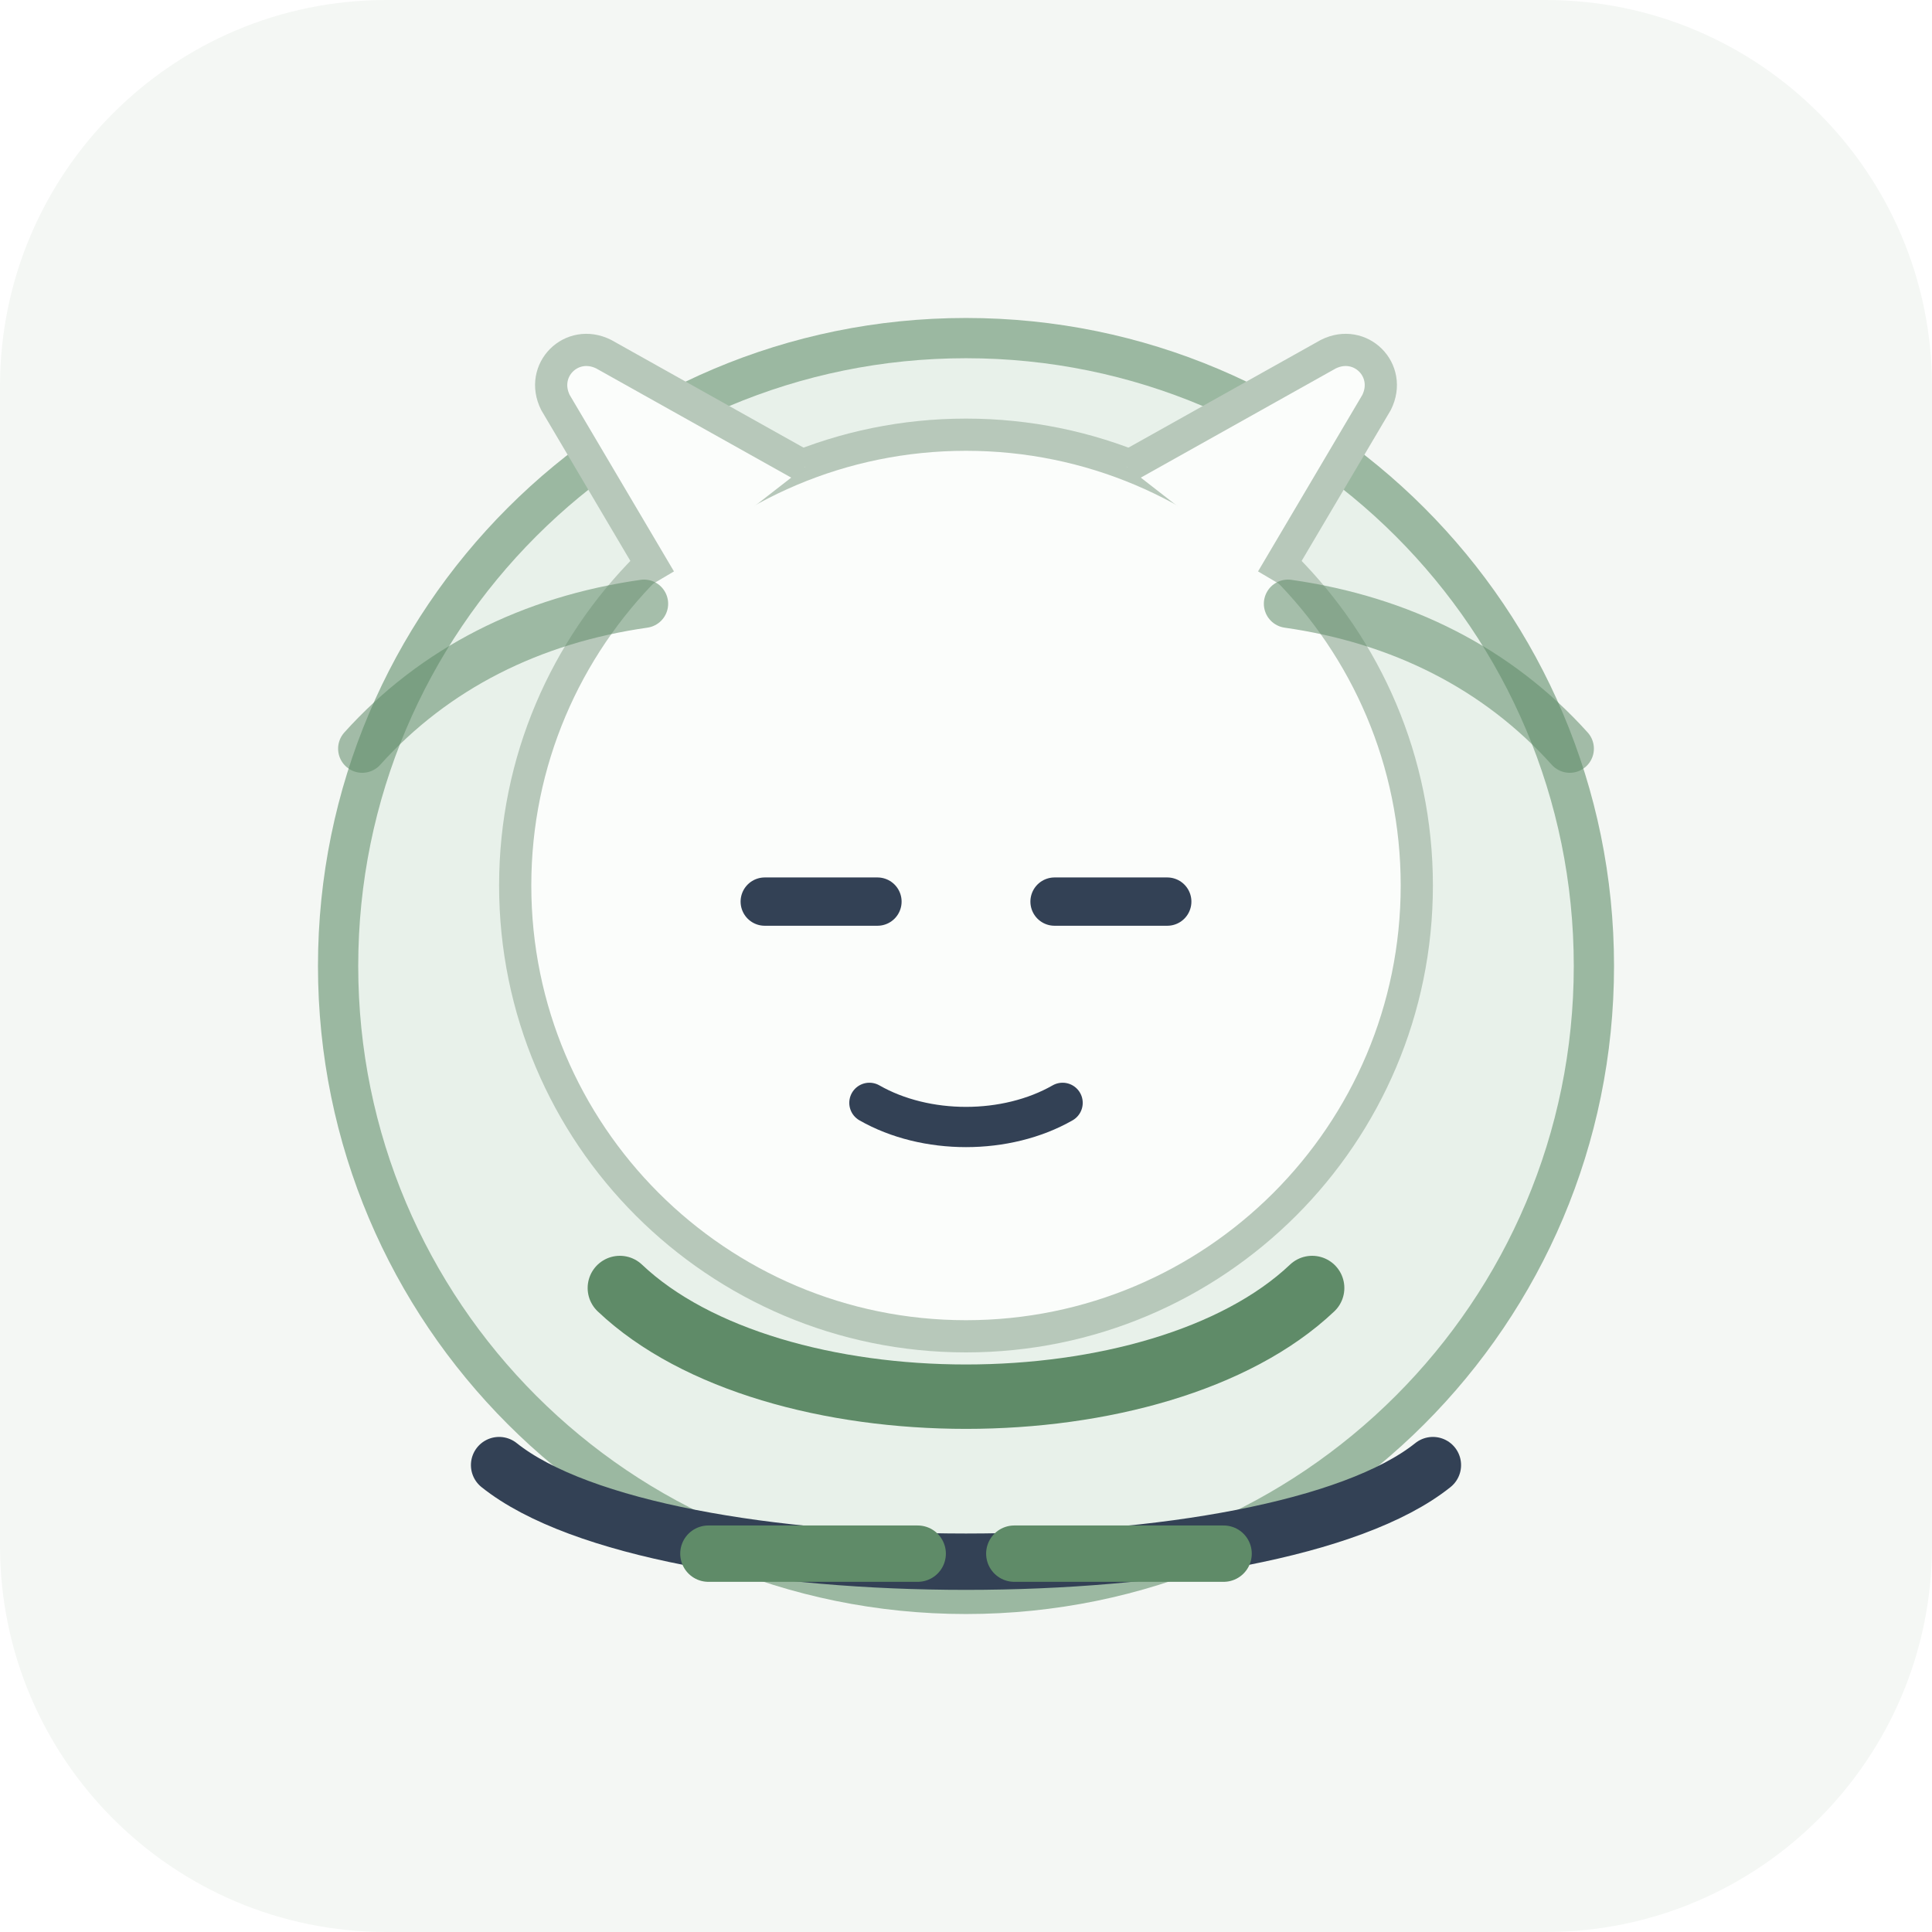
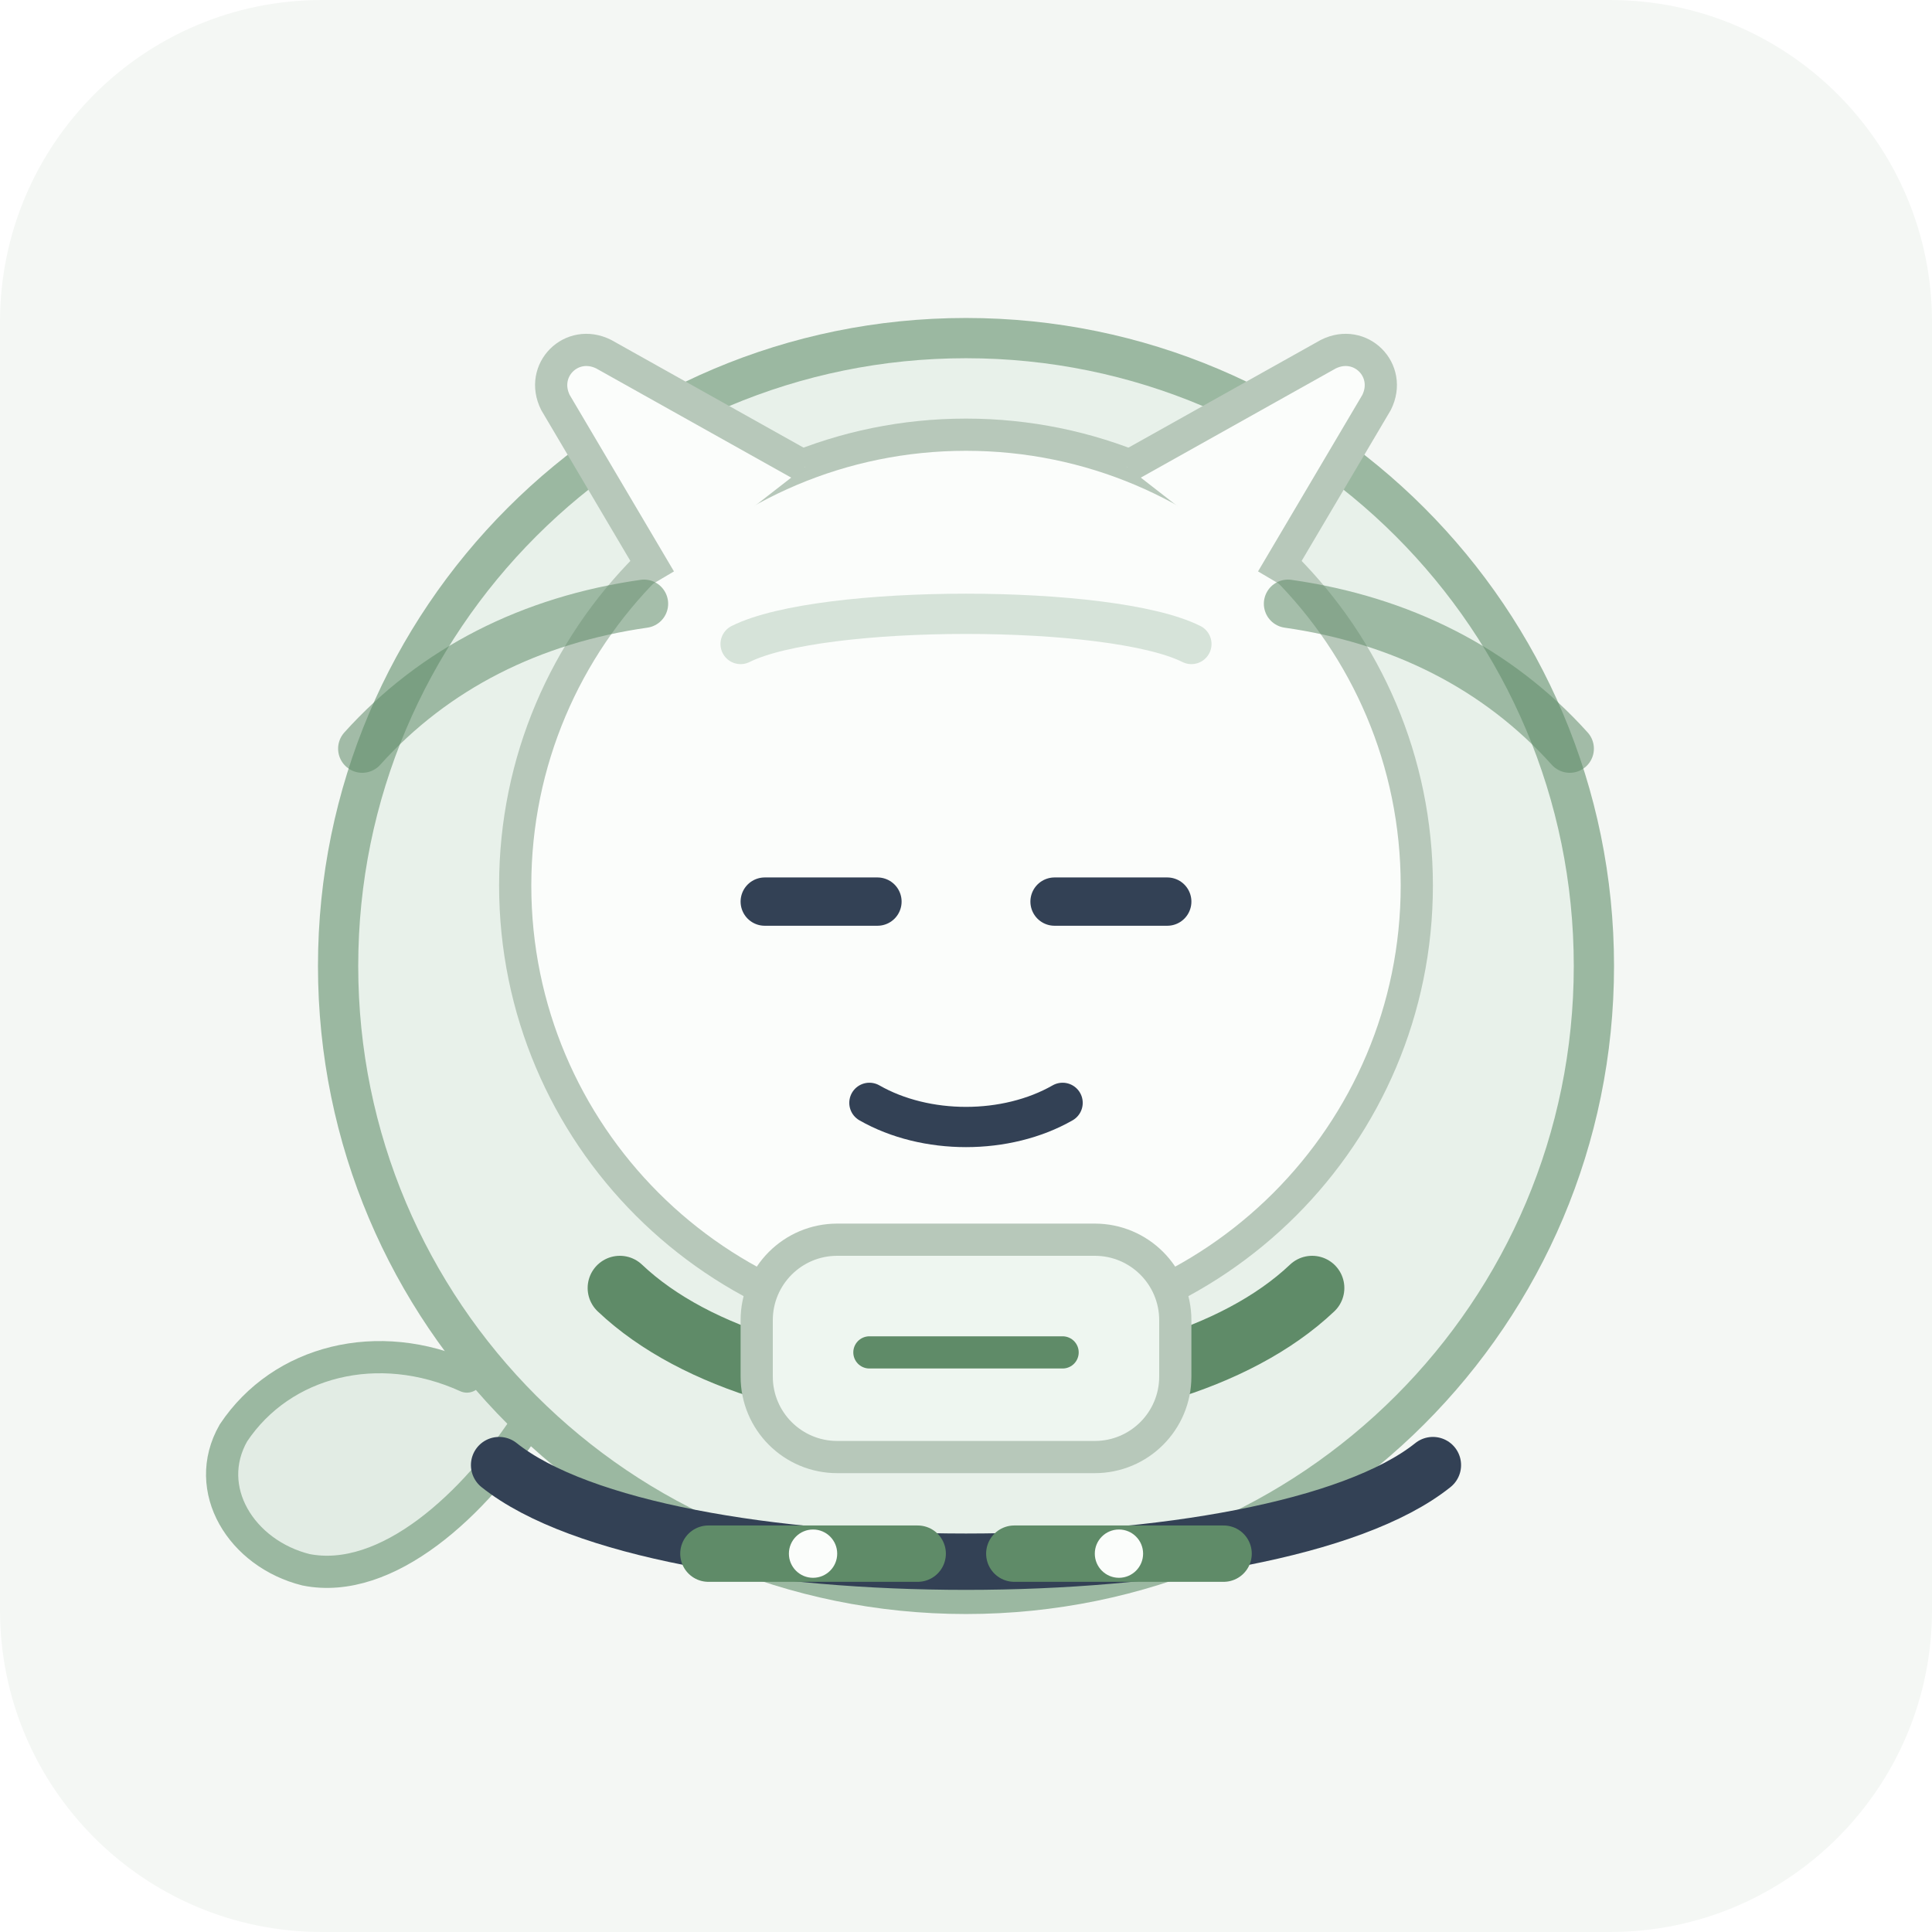
<svg xmlns="http://www.w3.org/2000/svg" width="240" height="240" viewBox="0 0 240 240" fill="none">
  <style>
    .pet-eye, .pet-eye-line { transform-box: fill-box; transform-origin: center; animation: pet-eye-blink 4.6s ease-in-out infinite; }
    .pet-mouth { transform-box: fill-box; transform-origin: center; animation: pet-mouth-live 2.4s ease-in-out infinite; }
    .pet-antenna { transform-box: fill-box; transform-origin: 50% 100%; animation: pet-antenna-live 3.8s ease-in-out infinite; }
    @keyframes pet-eye-blink { 0%, 88%, 100% { transform: scaleY(1); } 92%, 95% { transform: scaleY(.18); } }
    @keyframes pet-mouth-live { 0%, 100% { transform: scaleY(.86) translateY(0); } 45% { transform: scaleY(1.18) translateY(1px); } }
    @keyframes pet-antenna-live { 0%, 100% { transform: rotate(0deg); } 50% { transform: rotate(2.5deg); } }
  </style>
-   <rect width="240" height="240" rx="48" fill="#F4F7F4" />
+   <rect width="240" height="240" rx="40" fill="#F4F7F4" />
+   <path d="M58 171c-11-5-23-2-29 7-4 7 1 15 9 17 10 2 21-8 28-19" fill="#E2ECE4" stroke="#9BB8A1" stroke-width="4" stroke-linecap="round" />
  <circle cx="120" cy="120" r="78" fill="#E8F1EA" stroke="#9BB8A1" stroke-width="5" />
  <circle cx="120" cy="110" r="56" fill="#FBFDFB" stroke="#B7C8BA" stroke-width="4" />
+   <path d="M92 80c10-5 46-5 56 0" stroke="#D6E3D9" stroke-width="5" stroke-linecap="round" />
  <path d="M82 72 69 50c-2-4 2-8 6-6l25 14" fill="#FBFDFB" stroke="#B7C8BA" stroke-width="4" stroke-linejoin="round" />
  <path d="m158 72 13-22c2-4-2-8-6-6l-25 14" fill="#FBFDFB" stroke="#B7C8BA" stroke-width="4" stroke-linejoin="round" />
  <path class="pet-eye-line" d="M95 112h14" stroke="#334155" stroke-width="6" stroke-linecap="round" />
  <path class="pet-eye-line" d="M131 112h14" stroke="#334155" stroke-width="6" stroke-linecap="round" />
  <path class="pet-mouth" d="M108 137c7 4 17 4 24 0" stroke="#334155" stroke-width="5" stroke-linecap="round" />
  <path d="M77 160c19 18 67 18 86 0" stroke="#5F8B68" stroke-width="8" stroke-linecap="round" />
+   <rect x="94" y="154" width="52" height="27" rx="10" fill="#EEF6F0" stroke="#B7C8BA" stroke-width="4" />
+   <path d="M108 168h24" stroke="#5F8B68" stroke-width="4" stroke-linecap="round" />
  <path d="M62 182c20 16 96 16 116 0" stroke="#334155" stroke-width="7" stroke-linecap="round" />
  <path d="M88 193h26" stroke="#5F8B68" stroke-width="7" stroke-linecap="round" />
  <path d="M126 193h26" stroke="#5F8B68" stroke-width="7" stroke-linecap="round" />
+   <circle cx="101" cy="193" r="3" fill="#FBFDFB" />
+   <circle cx="139" cy="193" r="3" fill="#FBFDFB" />
  <path d="M45 93c9-10 21-16 35-18" stroke="#5F8B68" stroke-width="6" stroke-linecap="round" opacity=".55" />
  <path d="M195 93c-9-10-21-16-35-18" stroke="#5F8B68" stroke-width="6" stroke-linecap="round" opacity=".55" />
</svg>
